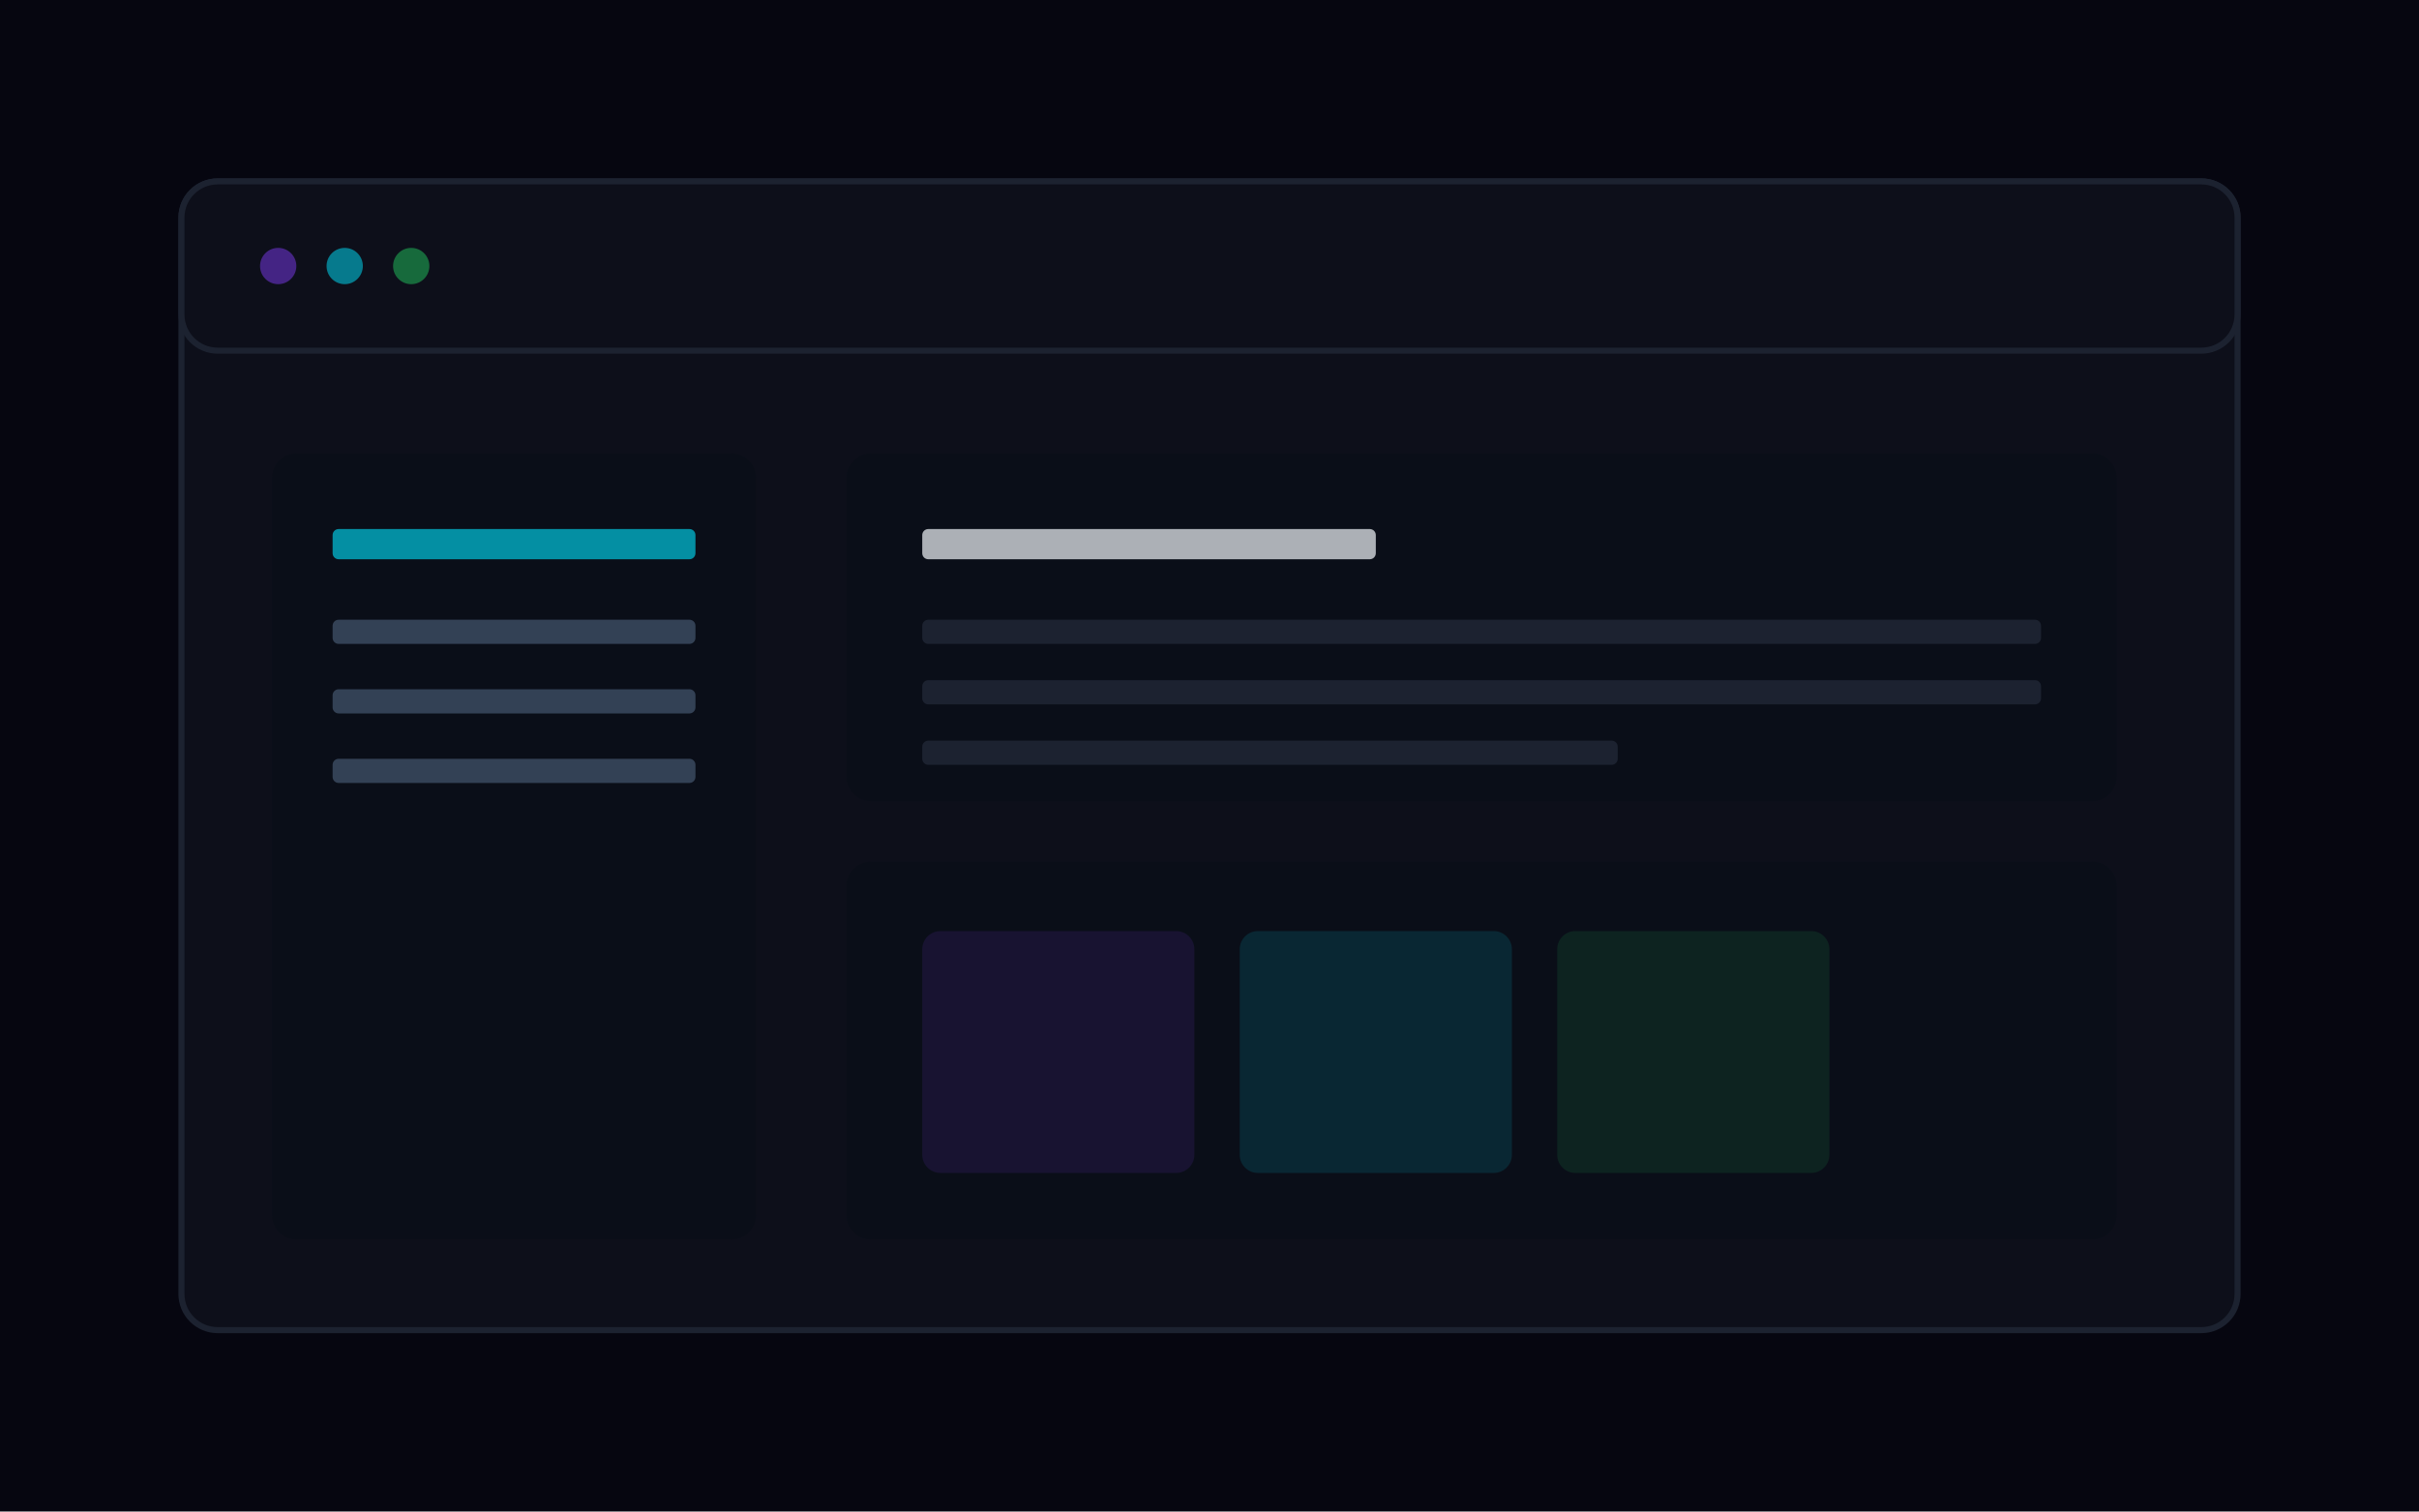
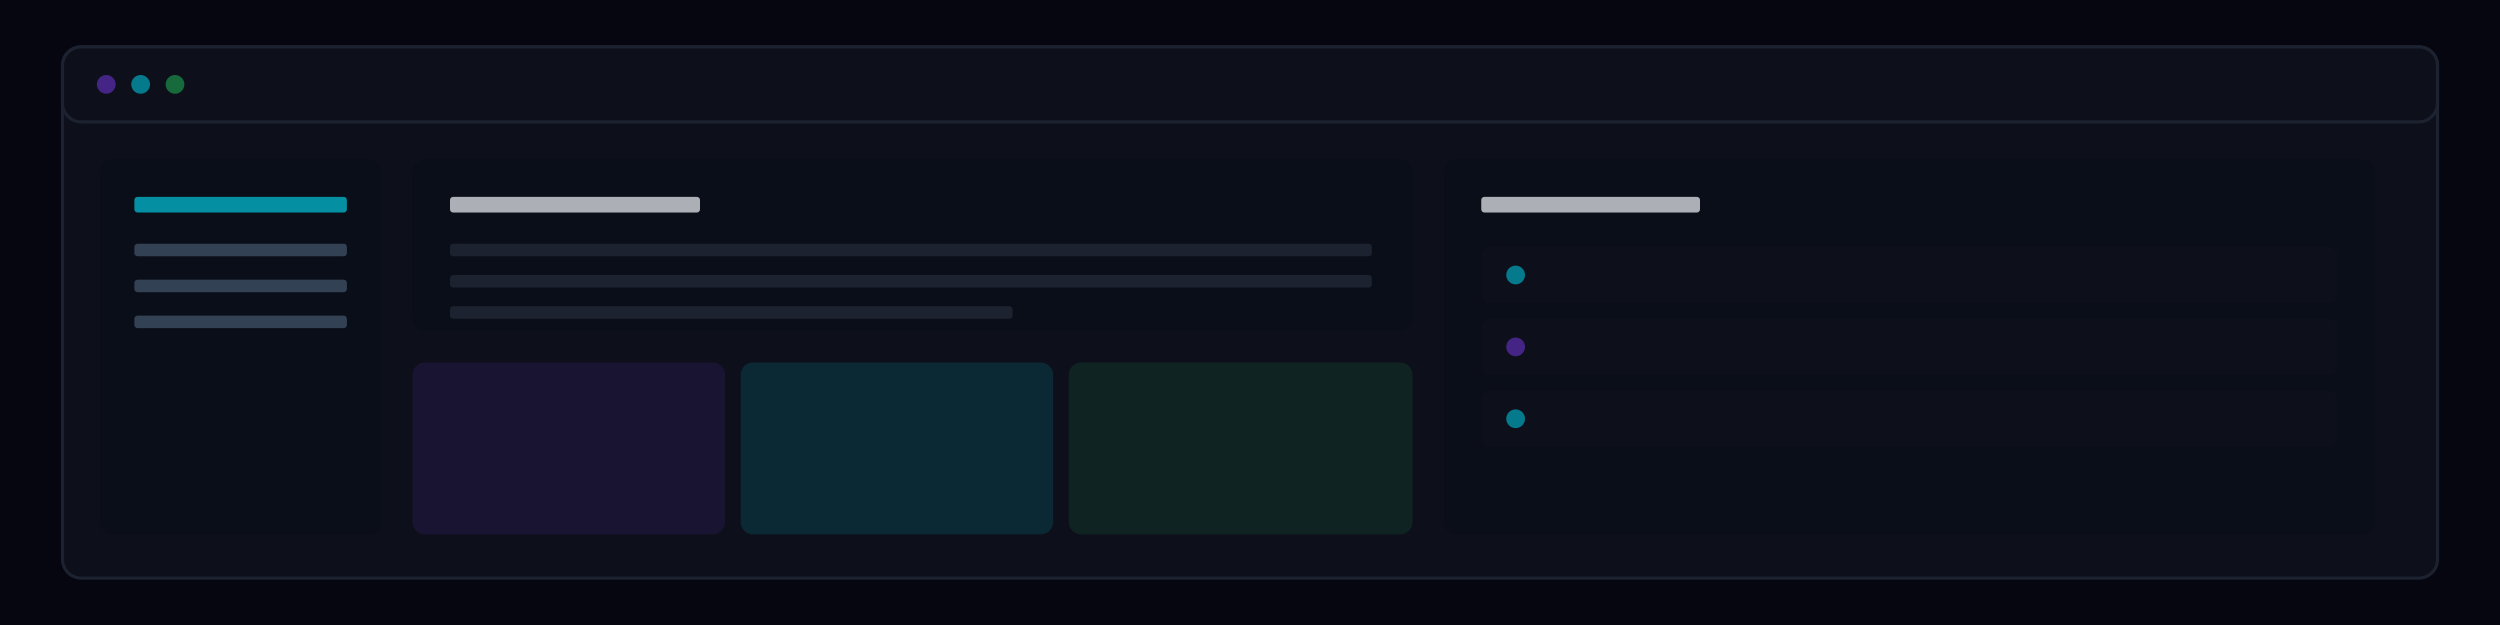
- <svg xmlns="http://www.w3.org/2000/svg" viewBox="0 0 800 500">
-   <rect width="800" height="500" fill="#060610" />
-   <rect x="60" y="60" width="680" height="380" rx="12" fill="#0d0f1a" stroke="#1c2230" stroke-width="2" />
-   <rect x="60" y="60" width="680" height="56" rx="12" fill="#0d0f1a" stroke="#1c2230" stroke-width="2" />
-   <circle cx="92" cy="88" r="6" fill="#7c3aed" opacity="0.5" />
-   <circle cx="114" cy="88" r="6" fill="#00e5ff" opacity="0.5" />
-   <circle cx="136" cy="88" r="6" fill="#22c55e" opacity="0.5" />
-   <rect x="90" y="150" width="160" height="260" rx="8" fill="#0a0e18" />
-   <rect x="110" y="175" width="120" height="10" rx="2" fill="#00e5ff" opacity="0.6" />
-   <rect x="110" y="205" width="120" height="8" rx="2" fill="#334155" />
-   <rect x="110" y="228" width="120" height="8" rx="2" fill="#334155" />
-   <rect x="110" y="251" width="120" height="8" rx="2" fill="#334155" />
-   <rect x="280" y="150" width="420" height="115" rx="8" fill="#0a0e18" />
-   <rect x="305" y="175" width="150" height="10" rx="2" fill="#f1f5f9" opacity="0.7" />
-   <rect x="305" y="205" width="370" height="8" rx="2" fill="#1c2230" />
-   <rect x="305" y="225" width="370" height="8" rx="2" fill="#1c2230" />
-   <rect x="305" y="245" width="230" height="8" rx="2" fill="#1c2230" />
-   <rect x="280" y="285" width="420" height="125" rx="8" fill="#0a0e18" />
-   <rect x="305" y="308" width="90" height="80" rx="6" fill="#7c3aed" opacity="0.12" />
-   <rect x="410" y="308" width="90" height="80" rx="6" fill="#00e5ff" opacity="0.12" />
-   <rect x="515" y="308" width="90" height="80" rx="6" fill="#22c55e" opacity="0.12" />
+ <svg xmlns="http://www.w3.org/2000/svg" viewBox="0 0 1600 400">
+   <rect width="1600" height="400" fill="#060610" />
+   <rect x="40" y="30" width="1520" height="340" rx="12" fill="#0d0f1a" stroke="#1c2230" stroke-width="2" />
+   <rect x="40" y="30" width="1520" height="48" rx="12" fill="#0d0f1a" stroke="#1c2230" stroke-width="2" />
+   <circle cx="68" cy="54" r="6" fill="#7c3aed" opacity="0.5" />
+   <circle cx="90" cy="54" r="6" fill="#00e5ff" opacity="0.5" />
+   <circle cx="112" cy="54" r="6" fill="#22c55e" opacity="0.5" />
+   <rect x="64" y="102" width="180" height="240" rx="8" fill="#0a0e18" />
+   <rect x="86" y="126" width="136" height="10" rx="2" fill="#00e5ff" opacity="0.6" />
+   <rect x="86" y="156" width="136" height="8" rx="2" fill="#334155" />
+   <rect x="86" y="179" width="136" height="8" rx="2" fill="#334155" />
+   <rect x="86" y="202" width="136" height="8" rx="2" fill="#334155" />
+   <rect x="264" y="102" width="640" height="110" rx="8" fill="#0a0e18" />
+   <rect x="288" y="126" width="160" height="10" rx="2" fill="#f1f5f9" opacity="0.7" />
+   <rect x="288" y="156" width="590" height="8" rx="2" fill="#1c2230" />
+   <rect x="288" y="176" width="590" height="8" rx="2" fill="#1c2230" />
+   <rect x="288" y="196" width="360" height="8" rx="2" fill="#1c2230" />
+   <rect x="264" y="232" width="200" height="110" rx="8" fill="#7c3aed" opacity="0.12" />
+   <rect x="474" y="232" width="200" height="110" rx="8" fill="#00e5ff" opacity="0.12" />
+   <rect x="684" y="232" width="220" height="110" rx="8" fill="#22c55e" opacity="0.12" />
+   <rect x="924" y="102" width="596" height="240" rx="8" fill="#0a0e18" />
+   <rect x="948" y="126" width="140" height="10" rx="2" fill="#f1f5f9" opacity="0.7" />
+   <rect x="948" y="158" width="548" height="36" rx="6" fill="#0d0f1a" />
+   <rect x="948" y="204" width="548" height="36" rx="6" fill="#0d0f1a" />
+   <rect x="948" y="250" width="548" height="36" rx="6" fill="#0d0f1a" />
+   <circle cx="970" cy="176" r="6" fill="#00e5ff" opacity="0.5" />
+   <circle cx="970" cy="222" r="6" fill="#7c3aed" opacity="0.5" />
+   <circle cx="970" cy="268" r="6" fill="#00e5ff" opacity="0.5" />
</svg>
